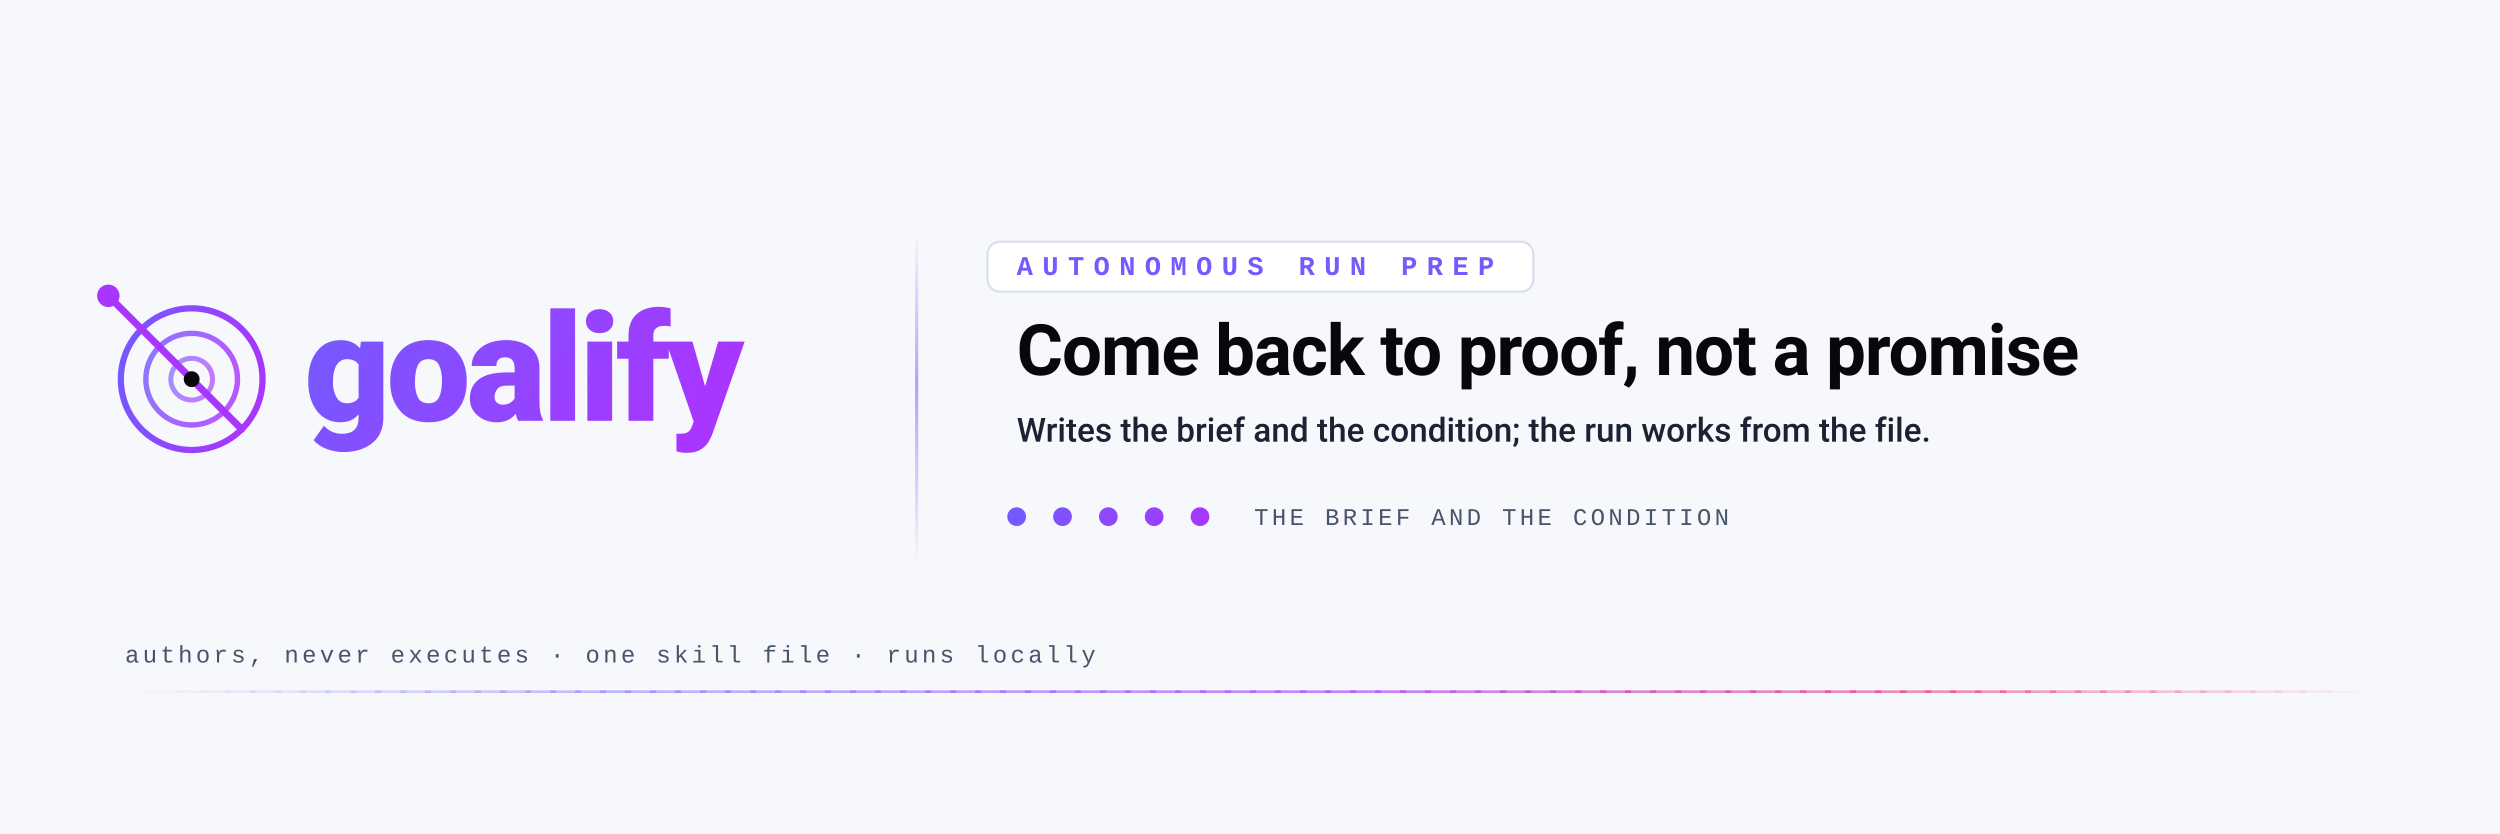
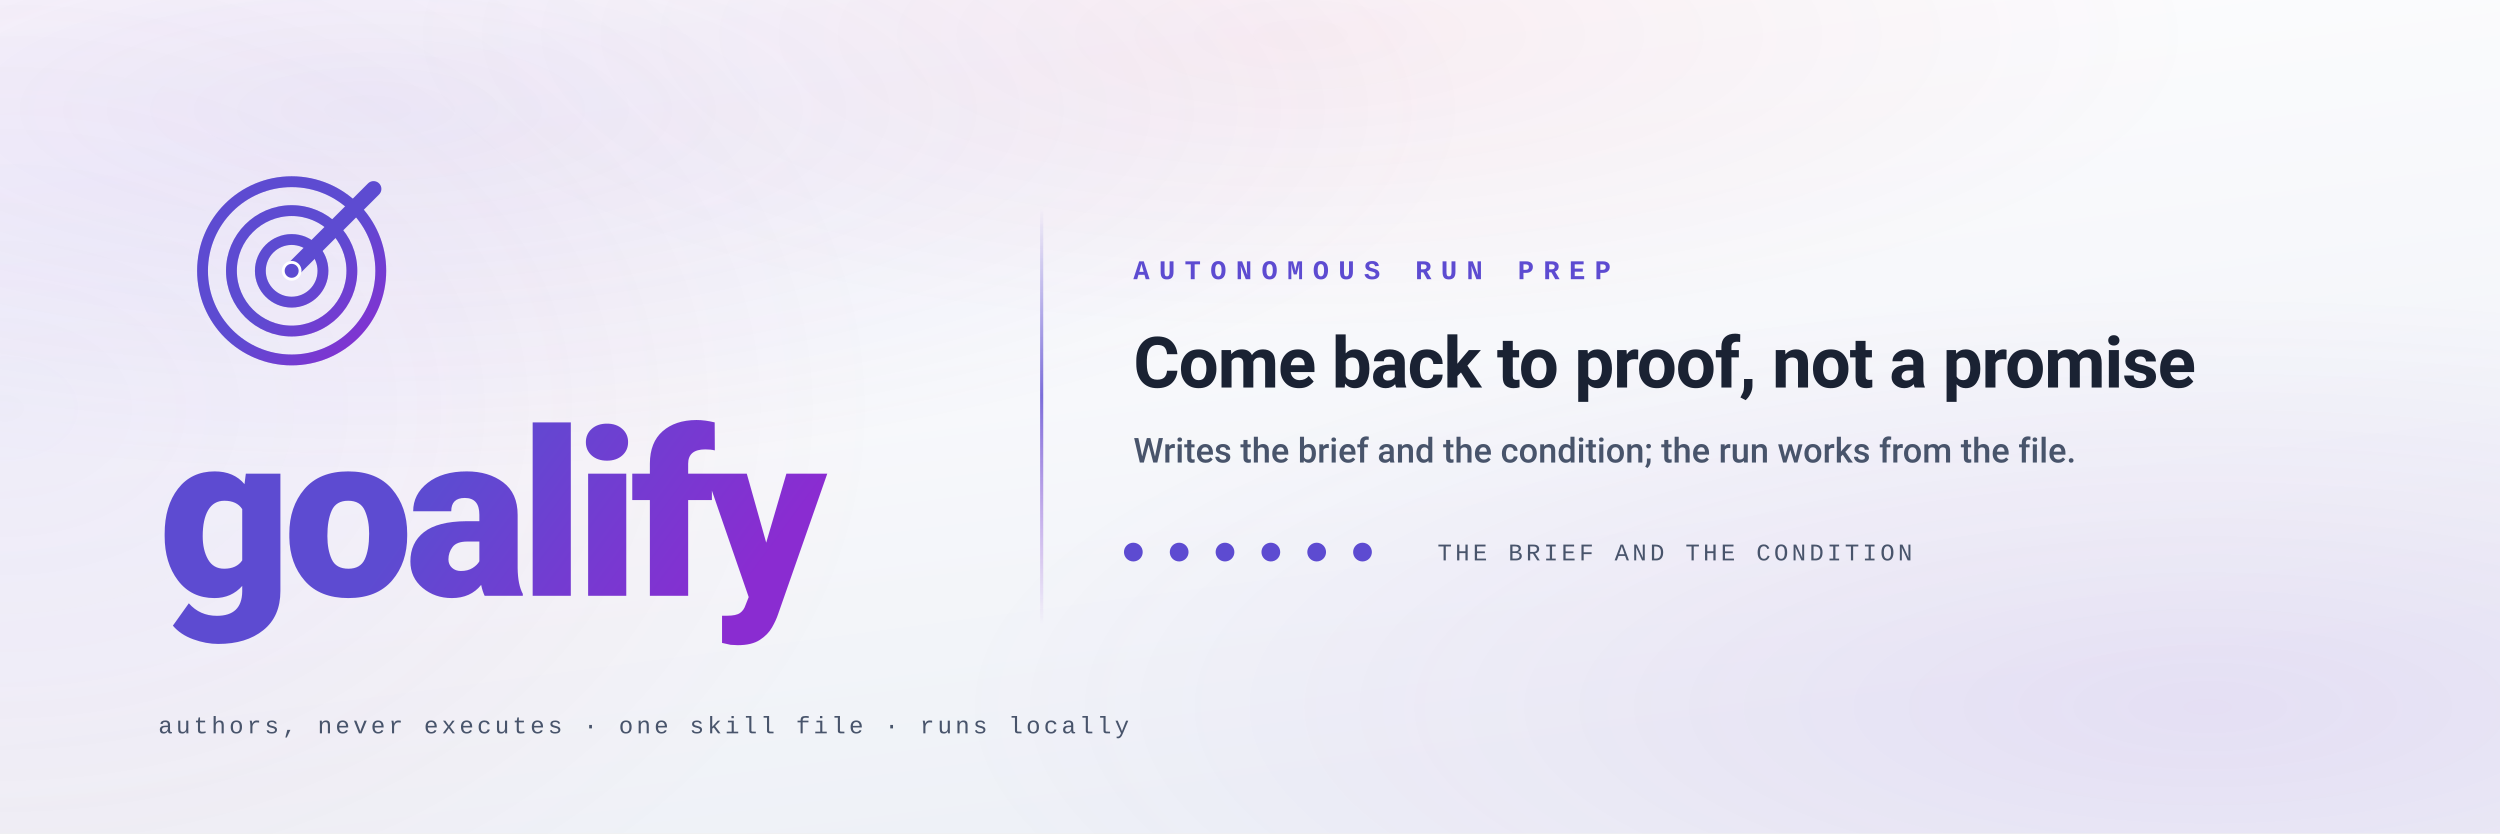
- <svg xmlns="http://www.w3.org/2000/svg" viewBox="0 0 1200 400" fill="none" role="img" aria-label="goalify, autonomous run prep for Claude Code: come back to proof, not a promise. It writes the brief and the condition; the run works from the file.">
+ <svg xmlns="http://www.w3.org/2000/svg" viewBox="0 0 1200 400" fill="none" role="img" aria-label="goalify, autonomous run prep: come back to proof, not a promise">
  <defs>
-     <linearGradient id="g-bg" x1="0" y1="0" x2="0.35" y2="1">
-       <stop offset="0%" stop-color="#F7F8FB" />
-       <stop offset="100%" stop-color="#F7F8FB" />
+     <linearGradient id="go-ground" x1="0" y1="0" x2="0.4" y2="1">
+       <stop offset="0%" stop-color="#FFFFFF" />
+       <stop offset="55%" stop-color="#F7F8FB" />
+       <stop offset="100%" stop-color="#EEF1F7" />
    </linearGradient>
-     <linearGradient id="g-brand" x1="0" y1="0" x2="1" y2="0.25" gradientUnits="objectBoundingBox">
-       <stop offset="0%" stop-color="#725BFF" />
-       <stop offset="100%" stop-color="#A836FF" />
-       <animateTransform attributeName="gradientTransform" type="translate" values="-0.12 0; 0.12 0; -0.12 0" dur="18s" repeatCount="indefinite" />
+     <radialGradient id="go-bloomA" cx="0.15" cy="0.13" r="0.44">
+       <stop offset="0%" stop-color="#5D4BD1" stop-opacity="0.10" />
+       <stop offset="100%" stop-color="#5D4BD1" stop-opacity="0" />
+     </radialGradient>
+     <radialGradient id="go-bloomB" cx="0.88" cy="0.85" r="0.50">
+       <stop offset="0%" stop-color="#8A2CD1" stop-opacity="0.09" />
+       <stop offset="100%" stop-color="#8A2CD1" stop-opacity="0" />
+     </radialGradient>
+     <radialGradient id="go-bloomC" cx="0.52" cy="0.04" r="0.36">
+       <stop offset="0%" stop-color="#C10045" stop-opacity="0.06" />
+       <stop offset="100%" stop-color="#C10045" stop-opacity="0" />
+     </radialGradient>
+     <radialGradient id="go-wash" cx="0.5" cy="0.5" r="0.5">
+       <stop offset="0%" stop-color="#5D4BD1" stop-opacity="0.07" />
+       <stop offset="42%" stop-color="#8A2CD1" stop-opacity="0.043" />
+       <stop offset="76%" stop-color="#C10045" stop-opacity="0.016" />
+       <stop offset="100%" stop-color="#C10045" stop-opacity="0" />
+     </radialGradient>
+     <clipPath id="go-frame">
+       <rect width="1200" height="400" />
+     </clipPath>
+     <linearGradient id="go-rule" gradientUnits="userSpaceOnUse" x1="500" y1="100" x2="500" y2="300">
+       <stop offset="0%" stop-color="#5D4BD1" stop-opacity="0" />
+       <stop offset="45%" stop-color="#5D4BD1" stop-opacity="0.8" />
+       <stop offset="100%" stop-color="#8A2CD1" stop-opacity="0" />
    </linearGradient>
-     <linearGradient id="g-rule" gradientUnits="userSpaceOnUse" x1="440" y1="112" x2="440" y2="272">
-       <stop offset="0%" stop-color="#725BFF" stop-opacity="0" />
-       <stop offset="45%" stop-color="#725BFF" stop-opacity="0.55" />
-       <stop offset="100%" stop-color="#A836FF" stop-opacity="0" />
+     <linearGradient id="go-ink" gradientUnits="userSpaceOnUse" x1="60" y1="60" x2="200" y2="200">
+       <stop class="gok1" offset="0%" stop-color="#5D4BD1" />
+       <stop class="gok2" offset="52%" stop-color="#5D4BD1" />
+       <stop class="gok3" offset="100%" stop-color="#8A2CD1" />
    </linearGradient>
-     <linearGradient id="g-horizonline" gradientUnits="userSpaceOnUse" x1="60" y1="332" x2="1140" y2="332">
-       <stop offset="0%" stop-color="#725BFF" stop-opacity="0" />
-       <stop offset="22%" stop-color="#725BFF" stop-opacity="0.45" />
-       <stop offset="55%" stop-color="#A836FF" stop-opacity="0.65" />
-       <stop offset="82%" stop-color="#EB0054" stop-opacity="0.45" />
-       <stop offset="100%" stop-color="#EB0054" stop-opacity="0" />
+     <linearGradient id="go-word" x1="0" y1="0" x2="1" y2="0.25">
+       <stop class="gok1" offset="0%" stop-color="#5D4BD1" />
+       <stop class="gok2" offset="46%" stop-color="#5D4BD1" />
+       <stop class="gok3" offset="100%" stop-color="#8A2CD1" />
    </linearGradient>
-     <linearGradient id="g-gridfade" gradientUnits="userSpaceOnUse" x1="0" y1="332" x2="0" y2="400">
-       <stop offset="0%" stop-color="#725BFF" stop-opacity="0.45" />
-       <stop offset="55%" stop-color="#A836FF" stop-opacity="0.22" />
-       <stop offset="100%" stop-color="#EB0054" stop-opacity="0.05" />
-     </linearGradient>
-     <linearGradient id="g-pipramp" gradientUnits="userSpaceOnUse" x1="-6" y1="0" x2="94" y2="0">
-       <stop offset="0%" stop-color="#725BFF" />
-       <stop offset="100%" stop-color="#A836FF" />
-     </linearGradient>
-     <linearGradient id="g-sheen" x1="0" y1="0" x2="1" y2="0">
-       <stop offset="0%" stop-color="#FFFFFF" stop-opacity="0" />
-       <stop offset="50%" stop-color="#FFFFFF" stop-opacity="0.62" />
-       <stop offset="100%" stop-color="#FFFFFF" stop-opacity="0" />
-     </linearGradient>
-     <clipPath id="g-gridclip">
-       <rect x="0" y="332" width="1200" height="68" />
-     </clipPath>
-     <clipPath id="g-wordclip">
-       <text x="146" y="202" font-family="system-ui, -apple-system, 'Segoe UI', Roboto, 'Helvetica Neue', Arial, sans-serif" font-size="72" font-weight="800" letter-spacing="-2">goalify</text>
-     </clipPath>
  </defs>
  <style>
    .disp { font-family: system-ui, -apple-system, 'Segoe UI', Roboto, 'Helvetica Neue', Arial, sans-serif; }
    .mono { font-family: ui-monospace, SFMono-Regular, 'SF Mono', Menlo, Consolas, 'Liberation Mono', monospace; }
-     .eyebrow { font-size: 13px; font-weight: 600; letter-spacing: 4.5px; fill: #725BFF; }
-     .head    { font-size: 34px; font-weight: 700; fill: #07070C; letter-spacing: -0.5px; }
-     .sub     { font-size: 16px; font-weight: 500; fill: #1A2233; }
+     .eyebrow { font-size: 13px; font-weight: 600; letter-spacing: 4.5px; fill: #5D4BD1; }
+     .head    { font-size: 34px; font-weight: 700; fill: #1A2233; letter-spacing: -0.5px; }
+     .sub     { font-size: 16.5px; font-weight: 500; fill: #48546B; }
    .tag     { font-size: 11.5px; letter-spacing: 1.6px; fill: #48546B; }
- 
-     @keyframes g-flow { to { stroke-dashoffset: -240; } }
-     .flowline { animation: g-flow 14s linear infinite; }
- 
-     @keyframes g-dot { 0%,100% { opacity: 0.5; } 50% { opacity: 1; } }
-     .d1 { animation: g-dot 5s ease-in-out infinite 0s; }
-     .d2 { animation: g-dot 5s ease-in-out infinite 0.35s; }
-     .d3 { animation: g-dot 5s ease-in-out infinite 0.7s; }
-     .d4 { animation: g-dot 5s ease-in-out infinite 1.05s; }
-     .d5 { animation: g-dot 5s ease-in-out infinite 1.4s; }
- 
-     @keyframes g-sheen {
-       0%   { transform: translateX(0); }
-       34%  { transform: translateX(560px); }
-       100% { transform: translateX(560px); }
-     }
-     .sheen { animation: g-sheen 7.5s linear infinite; }
- 
-     @media (prefers-reduced-motion: reduce) {
-       * { animation: none !important; }
-     }
+     .chip    { font-size: 11.5px; letter-spacing: 1.2px; fill: #48546B; }
+     @keyframes go-breathe { 0%,100% { opacity:0.72; } 50% { opacity:1; } }
+     .gobloom { animation: go-breathe 11s ease-in-out infinite; }
+     @keyframes go-sweep { 0% { transform: translateX(-360px); } 100% { transform: translateX(1560px); } }
+     .gowash { animation: go-sweep 17s cubic-bezier(.5,0,.5,1) infinite; }
+     @keyframes go-pip { 0%,100% { opacity: 0.5; } 50% { opacity: 1; } }
+     .gop1 { animation: go-pip 5s ease-in-out infinite 0.0s; }
+     .gop2 { animation: go-pip 5s ease-in-out infinite 0.35s; }
+     .gop3 { animation: go-pip 5s ease-in-out infinite 0.7s; }
+     .gop4 { animation: go-pip 5s ease-in-out infinite 1.05s; }
+     .gop5 { animation: go-pip 5s ease-in-out infinite 1.4s; }
+     .gop6 { animation: go-pip 5s ease-in-out infinite 1.75s; }
+     @keyframes go-fly { 0% { transform: translate(56px,-56px); opacity: 0; }
+                        10% { opacity: 1; }
+                        34%,100% { transform: translate(0,0); opacity: 1; } }
+     .gopin { animation: go-fly 6s cubic-bezier(.2,.7,.3,1) infinite; }
+     /* the pulse ring is the one element whose base state is off: it is a transient, not
+        part of the logo, so the resting frame shows the target and the pin alone */
+     @keyframes go-pulse { 0%,34% { r: 26px; opacity: 0; } 40% { opacity: 0.7; }
+                          74%,100% { r: 88px; opacity: 0; } }
+     .gopulse { animation: go-pulse 6s cubic-bezier(.2,.6,.3,1) infinite; }
+     @keyframes go-ringlight { 0%,100% { opacity: 0.55; } 40%,60% { opacity: 1; } }
+     .gorl { animation: go-ringlight 6s ease-in-out infinite; }
+     @keyframes go-k1 { 0%,100% { stop-color:#5D4BD1; } 50% { stop-color:#5D4BD1; } }
+     @keyframes go-k2 { 0%,100% { stop-color:#5D4BD1; } 50% { stop-color:#8A2CD1; } }
+     @keyframes go-k3 { 0%,100% { stop-color:#8A2CD1; } 50% { stop-color:#C10045; } }
+     .gok1 { animation: go-k1 14s ease-in-out infinite; }
+     .gok2 { animation: go-k2 14s ease-in-out infinite; }
+     .gok3 { animation: go-k3 14s ease-in-out infinite; }
+     @media (prefers-reduced-motion: reduce) { * { animation: none !important; } }
  </style>
-   <rect width="1200" height="400" fill="url(#g-bg)" />
-   <g id="grid" clip-path="url(#g-gridclip)" opacity="0">
-     <g stroke="url(#g-gridfade)" stroke-width="1" fill="none">
-       <path d="M600 332 L-1180 400" />
-       <path d="M600 332 L-560 400" />
-       <path d="M600 332 L-190 400" />
-       <path d="M600 332 L40 400" />
-       <path d="M600 332 L200 400" />
-       <path d="M600 332 L320 400" />
-       <path d="M600 332 L415 400" />
-       <path d="M600 332 L490 400" />
-       <path d="M600 332 L548 400" />
-       <path d="M600 332 L600 400" />
-       <path d="M600 332 L652 400" />
-       <path d="M600 332 L710 400" />
-       <path d="M600 332 L785 400" />
-       <path d="M600 332 L880 400" />
-       <path d="M600 332 L1000 400" />
-       <path d="M600 332 L1160 400" />
-       <path d="M600 332 L1390 400" />
-       <path d="M600 332 L1760 400" />
-       <path d="M600 332 L2380 400" />
-     </g>
-     <g stroke="url(#g-gridfade)" stroke-width="1" fill="none">
-       <line x1="0" y1="335" x2="1200" y2="335" />
-       <line x1="0" y1="339.5" x2="1200" y2="339.5" />
-       <line x1="0" y1="345.5" x2="1200" y2="345.5" />
-       <line x1="0" y1="353.5" x2="1200" y2="353.5" />
-       <line x1="0" y1="364" x2="1200" y2="364" />
-       <line x1="0" y1="378" x2="1200" y2="378" />
-       <line x1="0" y1="396" x2="1200" y2="396" />
+   <rect width="1200" height="400" fill="url(#go-ground)" />
+   <g class="gobloom">
+     <rect width="1200" height="400" fill="url(#go-bloomA)" />
+     <rect width="1200" height="400" fill="url(#go-bloomB)" />
+     <rect width="1200" height="400" fill="url(#go-bloomC)" />
+   </g>
+   <g clip-path="url(#go-frame)">
+     <g transform="translate(0,196)">
+       <ellipse class="gowash" cx="0" cy="0" rx="430" ry="300" fill="url(#go-wash)" />
    </g>
  </g>
-   <g opacity="0.95">
-     <line x1="60" y1="332" x2="1140" y2="332" stroke="url(#g-horizonline)" stroke-width="1.25" />
-     <line class="flowline" x1="60" y1="332" x2="1140" y2="332" stroke="url(#g-horizonline)" stroke-width="1.25" stroke-dasharray="3 9" opacity="0.85" />
+   <g transform="translate(66,56) scale(0.5781)">
+     <g opacity="0.26" fill="none" stroke="url(#go-ink)" stroke-width="9">
+       <circle cx="128" cy="128" r="26" />
+       <circle cx="128" cy="128" r="50" />
+       <circle cx="128" cy="128" r="74" />
+     </g>
+     <g class="gorl" fill="none" stroke="url(#go-ink)" stroke-width="9">
+       <circle cx="128" cy="128" r="26" />
+       <circle cx="128" cy="128" r="50" />
+       <circle cx="128" cy="128" r="74" />
+     </g>
+     <circle class="gopulse" cx="128" cy="128" r="26" fill="none" stroke="#8A2CD1" stroke-width="4" opacity="0" />
+     <g class="gopin">
+       <g>
+         <line x1="196" y1="60" x2="128" y2="128" stroke="url(#go-ink)" stroke-width="13" stroke-linecap="round" />
+       </g>
+       <g transform="translate(128,128)">
+         <g>
+           <circle r="7" fill="#5D4BD1" />
+           <circle r="7" fill="none" stroke="#FFFFFF" stroke-width="2.4" />
+         </g>
+       </g>
+     </g>
  </g>
  <g>
-     <g fill="none" stroke="url(#g-brand)" stroke-width="3">
-       <circle cx="92" cy="182" r="34" />
-       <circle cx="92" cy="182" r="22" stroke-width="2.6" opacity="0.82" />
-       <circle cx="92" cy="182" r="10" stroke-width="2.4" opacity="0.66" />
-     </g>
-     <line x1="56" y1="146" x2="116" y2="206" stroke="#A836FF" stroke-width="3.4" stroke-linecap="round" />
-     <circle cx="52" cy="142" r="5.4" fill="#A836FF" />
-     <circle cx="92" cy="182" r="3.8" fill="#07070C" />
+     <text class="disp" x="76" y="286" font-size="111" font-weight="800" letter-spacing="-3.9" fill="url(#go-word)">goalify</text>
  </g>
-   <text class="disp" x="146" y="202" font-size="72" font-weight="800" letter-spacing="-2" fill="url(#g-brand)">goalify</text>
-   <g clip-path="url(#g-wordclip)">
-     <g transform="skewX(-18)">
-       <rect class="sheen" x="-160" y="120" width="90" height="130" fill="url(#g-sheen)" opacity="0.8" />
+   <line x1="500" y1="100" x2="500" y2="300" stroke="url(#go-rule)" stroke-width="1.5" />
+   <g transform="translate(544,0)">
+     <text class="mono eyebrow" x="0" y="134">AUTONOMOUS RUN PREP</text>
+     <text class="disp head" x="0" y="186">Come back to proof, not a promise</text>
+     <text class="disp sub" x="0" y="222">Writes the brief and the condition; the run works from the file.</text>
+     <g transform="translate(0,265)">
+       <g class="gop1">
+         <circle cx="0" cy="0" r="4.5" fill="#5D4BD1" />
+       </g>
+       <g class="gop2">
+         <circle cx="22" cy="0" r="4.5" fill="#5D4BD1" />
+       </g>
+       <g class="gop3">
+         <circle cx="44" cy="0" r="4.5" fill="#5D4BD1" />
+       </g>
+       <g class="gop4">
+         <circle cx="66" cy="0" r="4.5" fill="#5D4BD1" />
+       </g>
+       <g class="gop5">
+         <circle cx="88" cy="0" r="4.5" fill="#5D4BD1" />
+       </g>
+       <g class="gop6">
+         <circle cx="110" cy="0" r="4.5" fill="#5D4BD1" />
+       </g>
+       <text class="mono tag" x="146" y="4">THE BRIEF AND THE CONDITION</text>
    </g>
  </g>
-   <line x1="440" y1="112" x2="440" y2="272" stroke="url(#g-rule)" stroke-width="1.5" />
-   <g transform="translate(488,0)">
-     <rect x="-14" y="116" width="262" height="24" rx="6" fill="#FFFFFF" stroke="#D8DEE9" stroke-width="1" />
-     <text class="mono eyebrow" x="0" y="132">AUTONOMOUS RUN PREP</text>
-     <text class="disp head" x="0" y="180">Come back to proof, not a promise</text>
-     <text class="disp sub" x="0" y="212">Writes the brief and the condition; the run works from the file.</text>
-     <g transform="translate(0,248)">
-       <g class="d1">
-         <circle cx="0" cy="0" r="4.5" fill="url(#g-pipramp)" />
-       </g>
-       <g class="d2">
-         <circle cx="22" cy="0" r="4.5" fill="url(#g-pipramp)" />
-       </g>
-       <g class="d3">
-         <circle cx="44" cy="0" r="4.5" fill="url(#g-pipramp)" />
-       </g>
-       <g class="d4">
-         <circle cx="66" cy="0" r="4.5" fill="url(#g-pipramp)" />
-       </g>
-       <g class="d5">
-         <circle cx="88" cy="0" r="4.5" fill="url(#g-pipramp)" />
-       </g>
-       <text class="mono tag" x="114" y="4">THE BRIEF AND THE CONDITION</text>
-     </g>
-   </g>
-   <text class="mono tag" x="60" y="318">authors, never executes  ·  one skill file  ·  runs locally</text>
+   <text class="mono tag" x="76" y="352">authors, never executes  ·  one skill file  ·  runs locally</text>
</svg>
